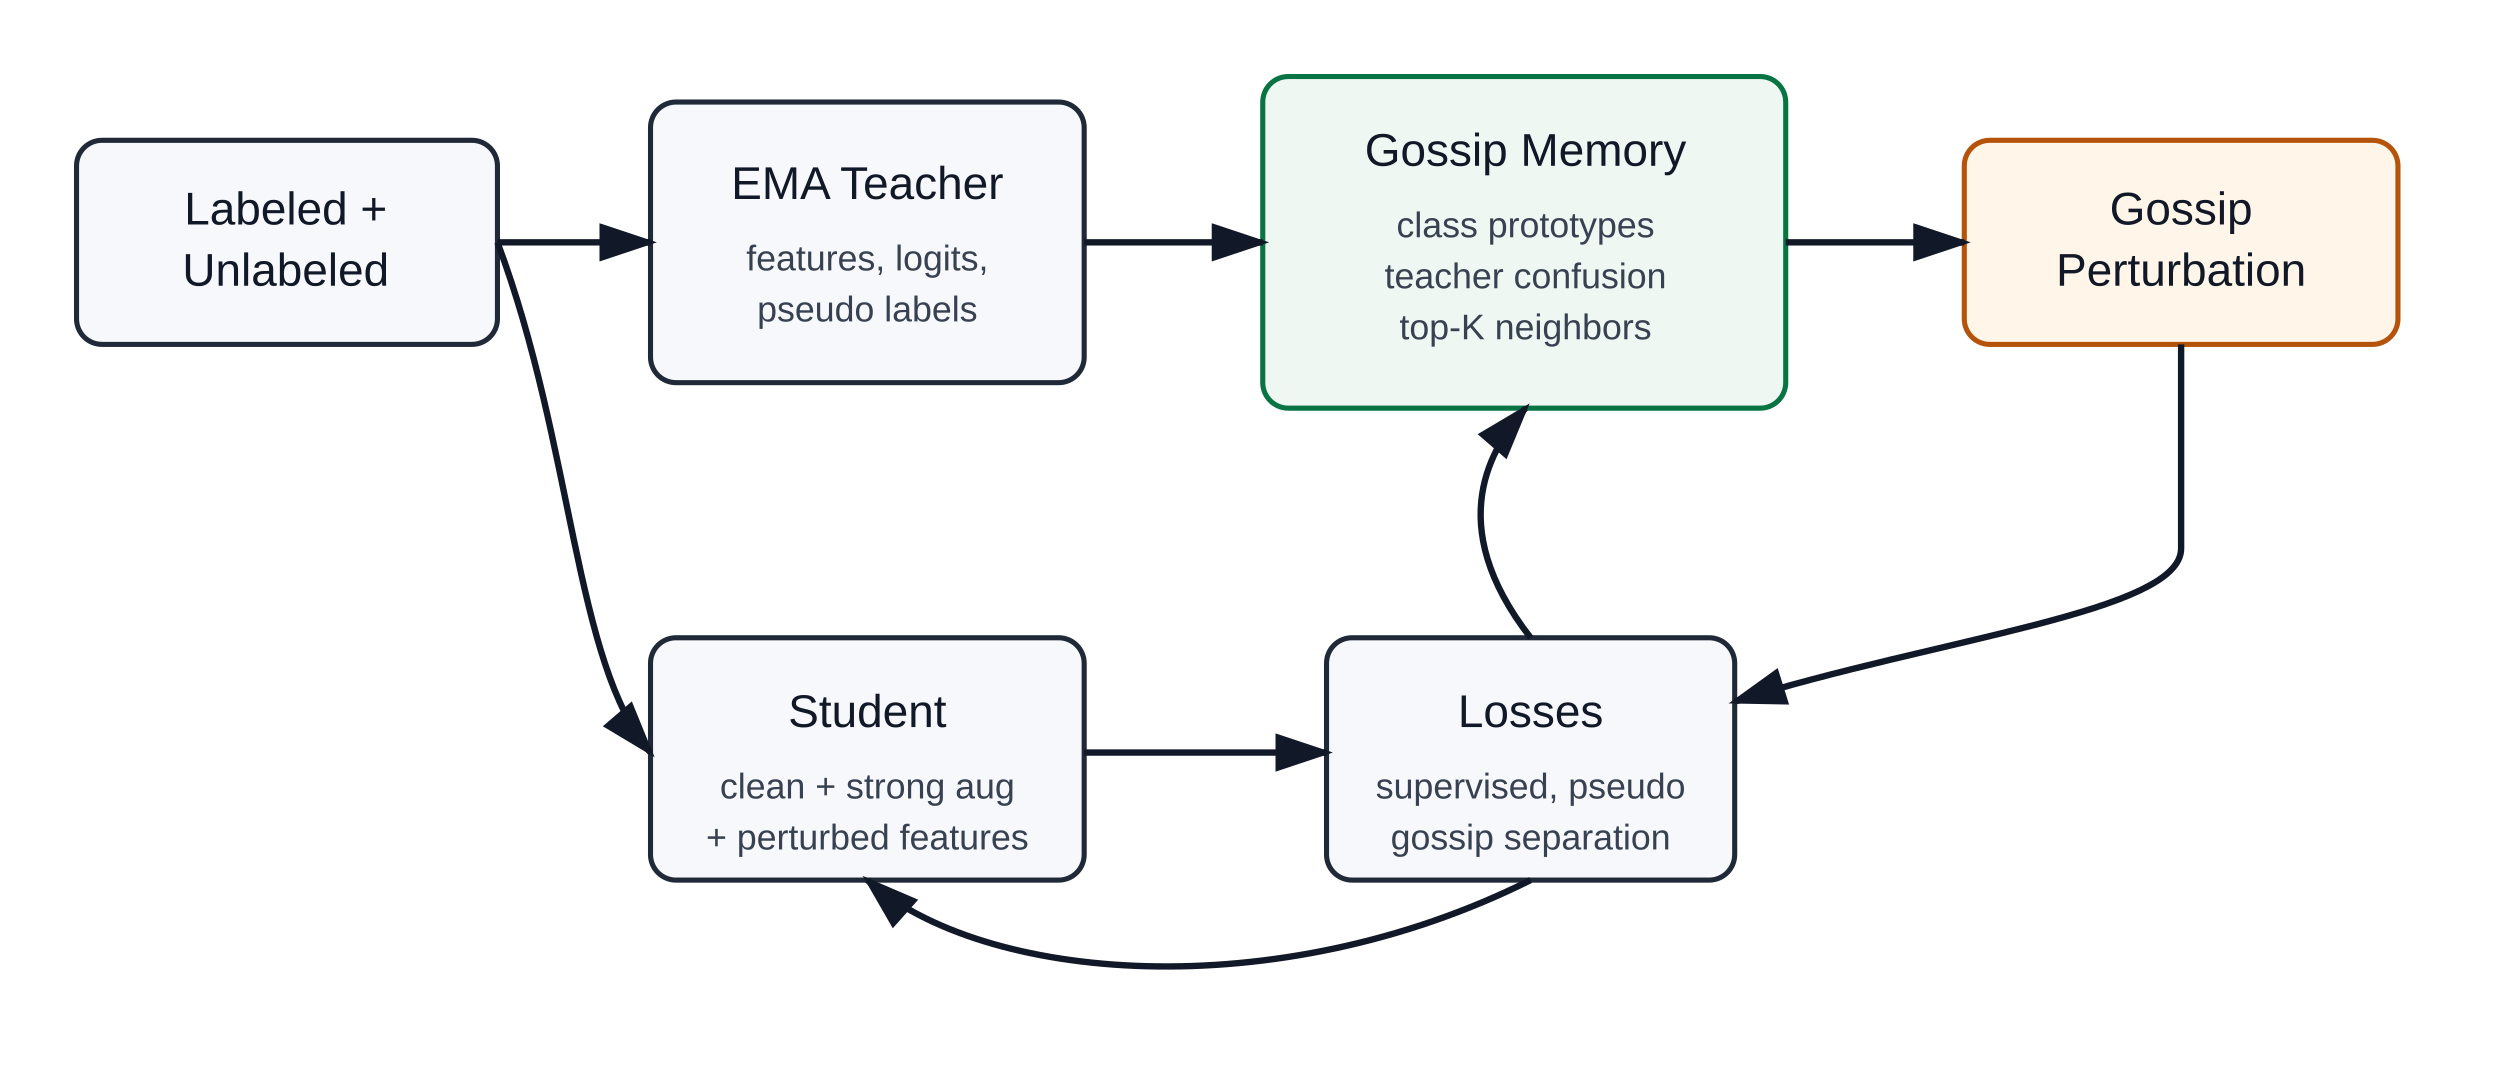
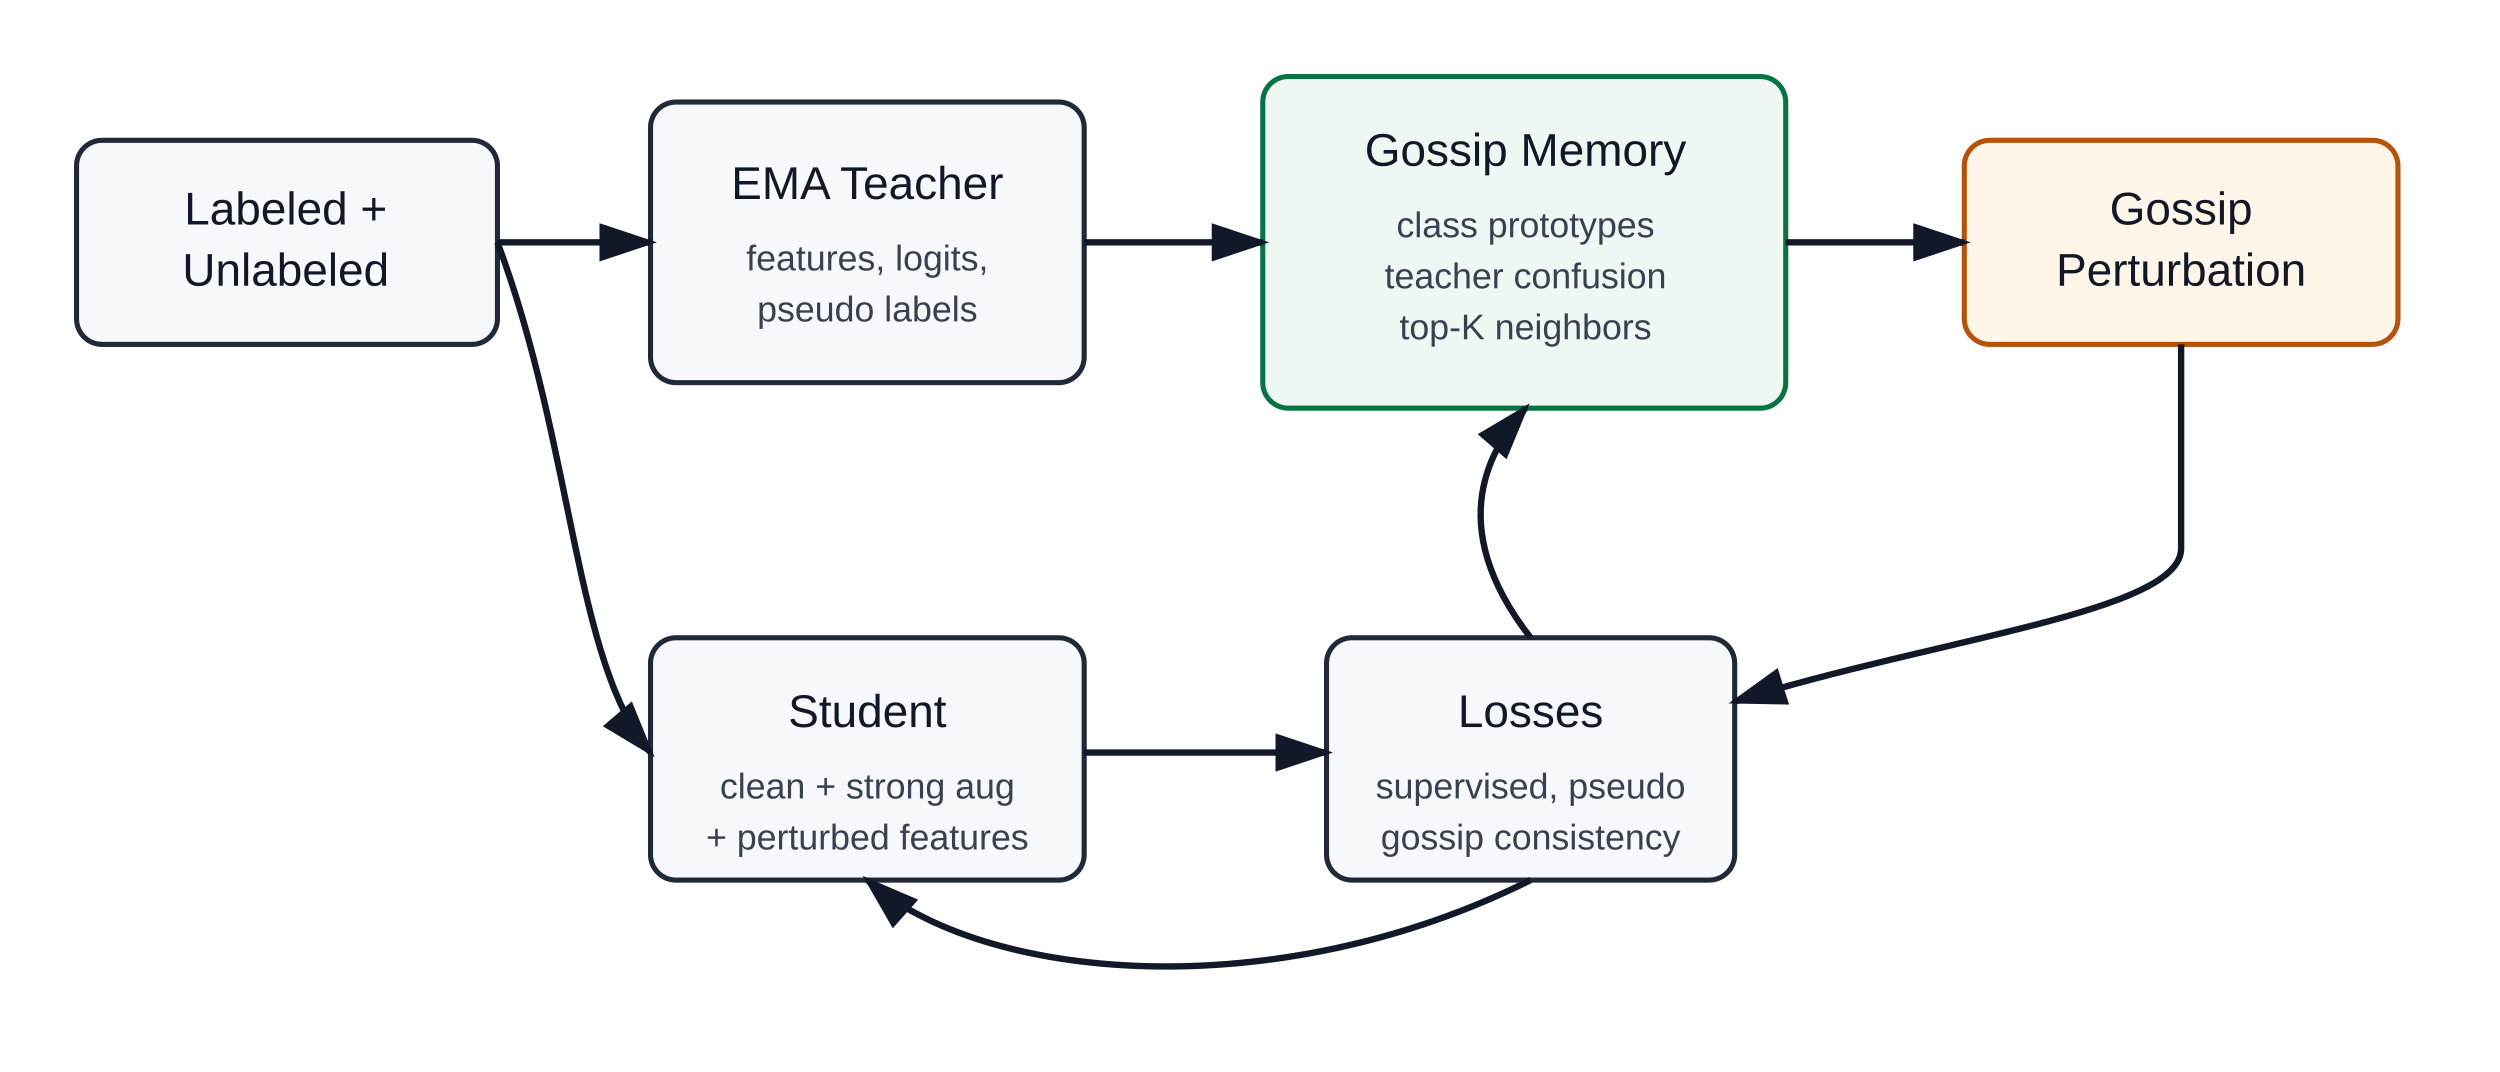
<svg xmlns="http://www.w3.org/2000/svg" width="980" height="420" viewBox="0 0 980 420">
  <style>
    .box { fill: #f7f8fb; stroke: #1f2937; stroke-width: 2; rx: 10; }
    .gossip { fill: #eef7f1; stroke: #087443; stroke-width: 2; rx: 10; }
    .warn { fill: #fff5e8; stroke: #b45309; stroke-width: 2; rx: 10; }
    .text { font-family: Arial, sans-serif; font-size: 18px; fill: #111827; }
    .small { font-family: Arial, sans-serif; font-size: 14px; fill: #374151; }
    .arrow { stroke: #111827; stroke-width: 2.5; marker-end: url(#arrow); fill: none; }
  </style>
  <defs>
    <marker id="arrow" markerWidth="10" markerHeight="10" refX="8" refY="3" orient="auto" markerUnits="strokeWidth">
      <path d="M0,0 L0,6 L9,3 z" fill="#111827" />
    </marker>
  </defs>
  <rect x="30" y="55" width="165" height="80" class="box" />
  <text x="112" y="88" text-anchor="middle" class="text">Labeled +</text>
  <text x="112" y="112" text-anchor="middle" class="text">Unlabeled</text>
  <rect x="255" y="40" width="170" height="110" class="box" />
  <text x="340" y="78" text-anchor="middle" class="text">EMA Teacher</text>
  <text x="340" y="106" text-anchor="middle" class="small">features, logits,</text>
  <text x="340" y="126" text-anchor="middle" class="small">pseudo labels</text>
  <rect x="495" y="30" width="205" height="130" class="gossip" />
  <text x="598" y="65" text-anchor="middle" class="text">Gossip Memory</text>
  <text x="598" y="93" text-anchor="middle" class="small">class prototypes</text>
  <text x="598" y="113" text-anchor="middle" class="small">teacher confusion</text>
  <text x="598" y="133" text-anchor="middle" class="small">top-K neighbors</text>
  <rect x="770" y="55" width="170" height="80" class="warn" />
  <text x="855" y="88" text-anchor="middle" class="text">Gossip</text>
  <text x="855" y="112" text-anchor="middle" class="text">Perturbation</text>
  <rect x="255" y="250" width="170" height="95" class="box" />
  <text x="340" y="285" text-anchor="middle" class="text">Student</text>
  <text x="340" y="313" text-anchor="middle" class="small">clean + strong aug</text>
  <text x="340" y="333" text-anchor="middle" class="small">+ perturbed features</text>
  <rect x="520" y="250" width="160" height="95" class="box" />
  <text x="600" y="285" text-anchor="middle" class="text">Losses</text>
  <text x="600" y="313" text-anchor="middle" class="small">supervised, pseudo</text>
-   <text x="600" y="333" text-anchor="middle" class="small">gossip separation</text>
+   <text x="600" y="333" text-anchor="middle" class="small">gossip consistency</text>
  <path d="M195 95 H255" class="arrow" />
  <path d="M425 95 H495" class="arrow" />
  <path d="M700 95 H770" class="arrow" />
  <path d="M855 135 V215 C855 240 760 250 680 275" class="arrow" />
  <path d="M195 95 C225 175 225 260 255 295" class="arrow" />
  <path d="M425 295 H520" class="arrow" />
  <path d="M600 250 C565 205 585 175 598 160" class="arrow" />
  <path d="M600 345 C500 395 385 385 340 345" class="arrow" />
</svg>
